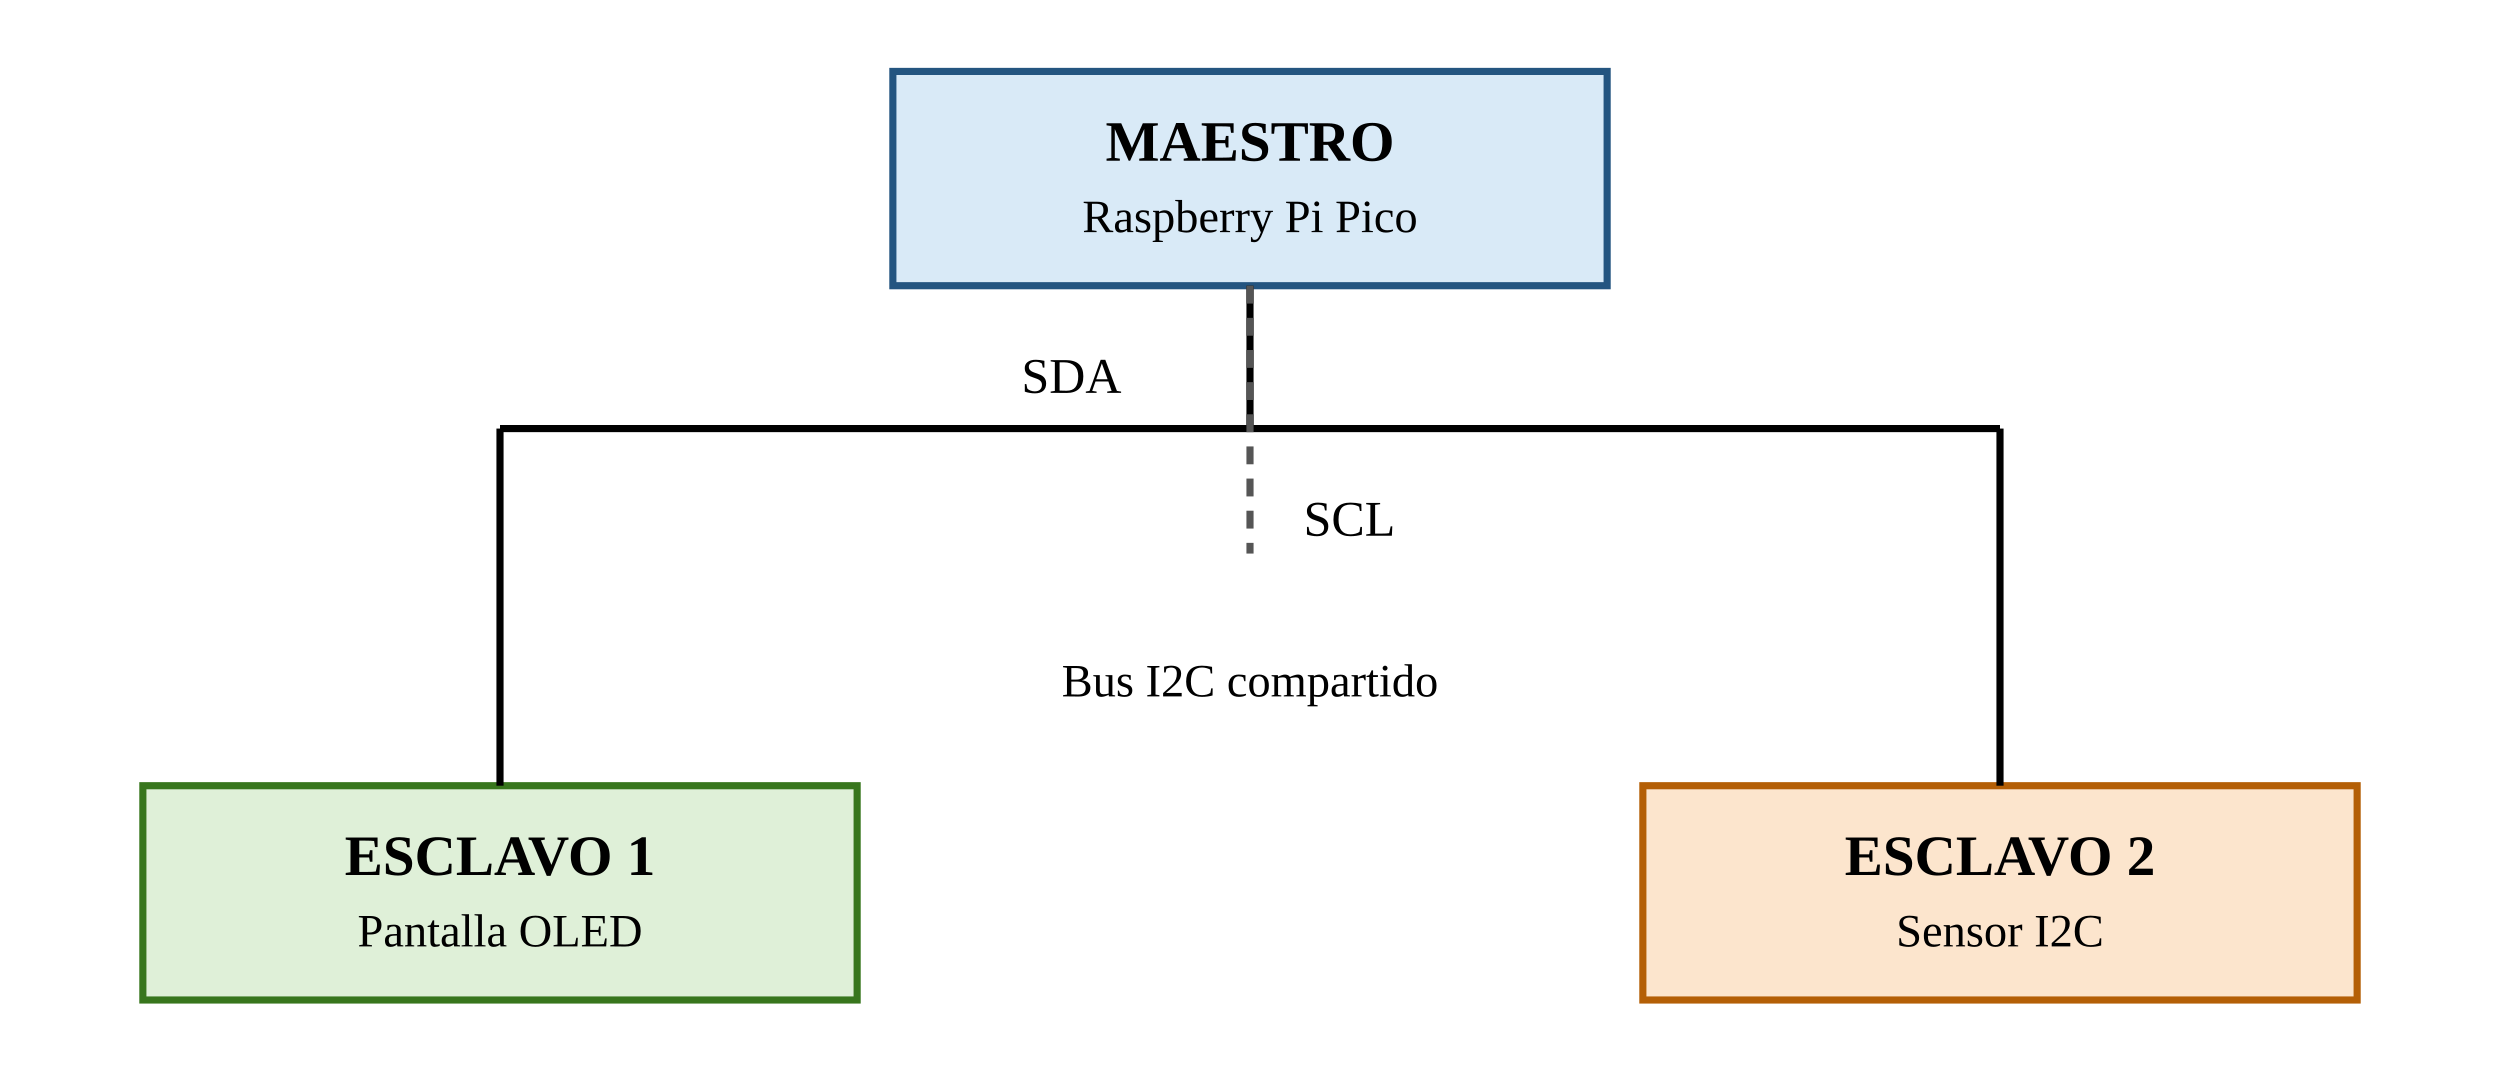
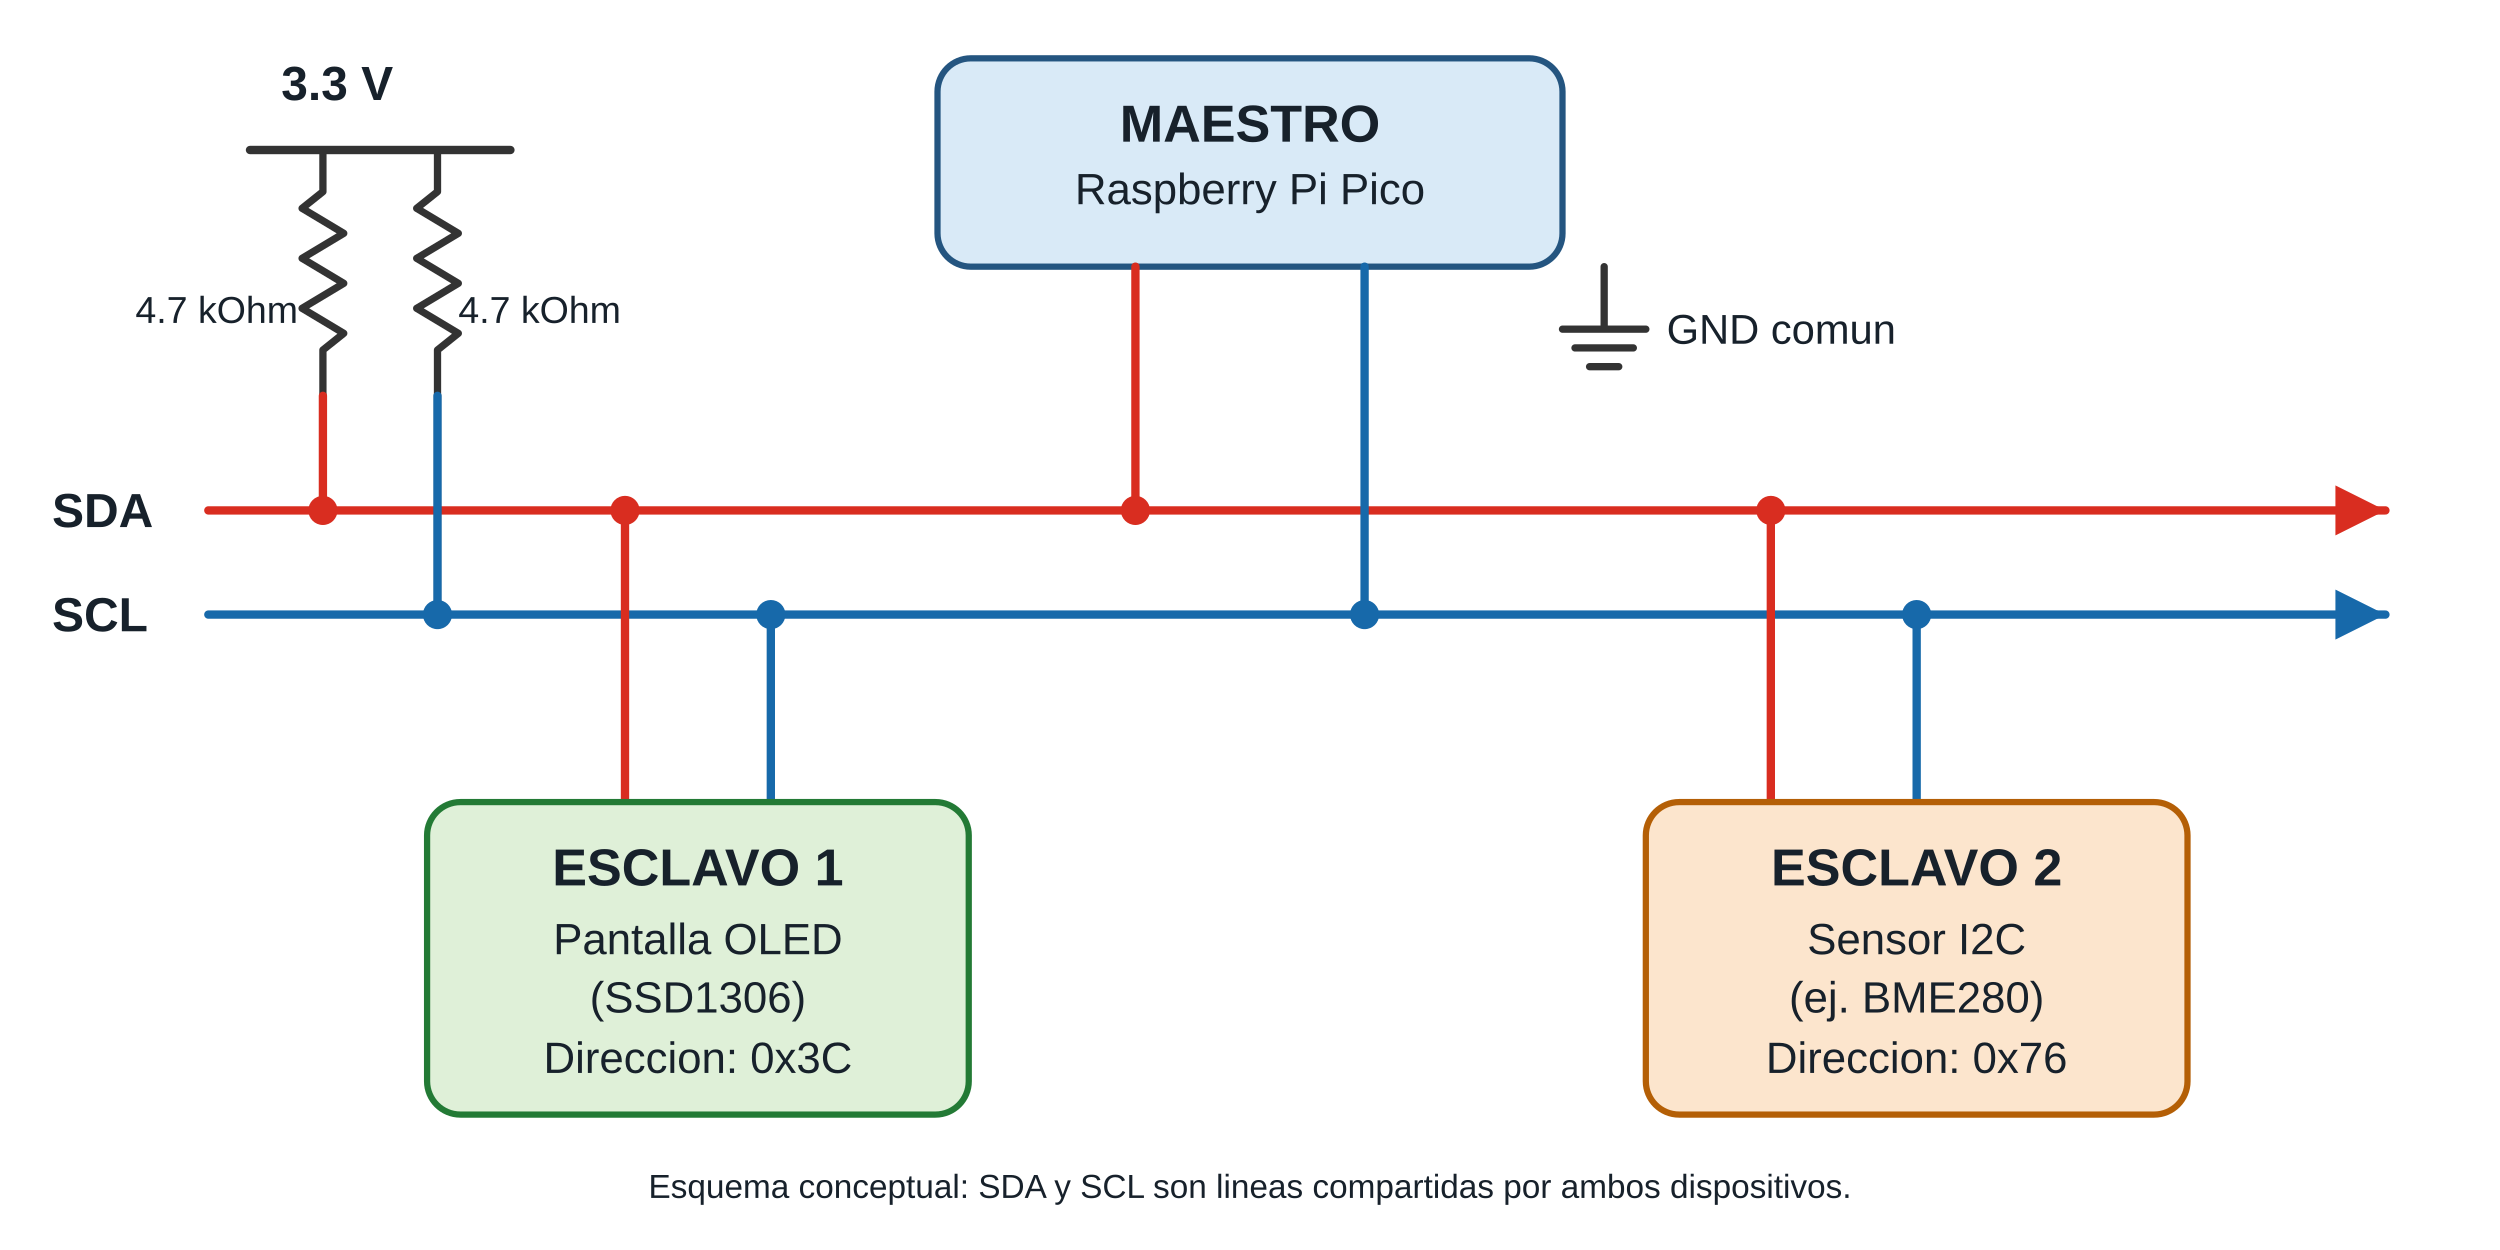
- <svg xmlns="http://www.w3.org/2000/svg" width="700" height="300" viewBox="0 0 700 300">
-   <rect x="250" y="20" width="200" height="60" fill="#D9EAF7" stroke="#245580" stroke-width="2" />
-   <text x="350" y="45" font-size="16" text-anchor="middle" font-weight="bold">MAESTRO</text>
-   <text x="350" y="65" font-size="13" text-anchor="middle">Raspberry Pi Pico</text>
-   <rect x="40" y="220" width="200" height="60" fill="#DFF0D8" stroke="#38761D" stroke-width="2" />
-   <text x="140" y="245" font-size="16" text-anchor="middle" font-weight="bold">ESCLAVO 1</text>
-   <text x="140" y="265" font-size="13" text-anchor="middle">Pantalla OLED</text>
-   <rect x="460" y="220" width="200" height="60" fill="#FCE5CD" stroke="#B45F06" stroke-width="2" />
-   <text x="560" y="245" font-size="16" text-anchor="middle" font-weight="bold">ESCLAVO 2</text>
-   <text x="560" y="265" font-size="13" text-anchor="middle">Sensor I2C</text>
-   <line x1="350" y1="80" x2="350" y2="120" stroke="black" stroke-width="2" />
-   <line x1="140" y1="120" x2="560" y2="120" stroke="black" stroke-width="2" />
-   <line x1="140" y1="120" x2="140" y2="220" stroke="black" stroke-width="2" />
-   <line x1="560" y1="120" x2="560" y2="220" stroke="black" stroke-width="2" />
-   <text x="300" y="110" font-size="14" text-anchor="middle">SDA</text>
-   <line x1="350" y1="80" x2="350" y2="155" stroke="#555" stroke-width="2" stroke-dasharray="5,4" />
-   <text x="365" y="150" font-size="14">SCL</text>
-   <text x="350" y="195" font-size="13" text-anchor="middle">Bus I2C compartido</text>
+ <svg xmlns="http://www.w3.org/2000/svg" width="1200" height="600" viewBox="0 0 1200 600">
+   <style>
+ text{font-family:Arial,Helvetica,sans-serif;fill:#17212b}.box{stroke-width:3}.head{font-size:25px;font-weight:bold;text-anchor:middle}.detail{font-size:21px;text-anchor:middle}.wire{fill:none;stroke-width:4;stroke-linecap:round;stroke-linejoin:round}
+ </style>
+   <defs>
+     <marker id="ar" markerWidth="9" markerHeight="9" refX="6" refY="3" orient="auto">
+       <path d="M0,0 L6,3 L0,6 Z" fill="#d92d20" />
+     </marker>
+     <marker id="ab" markerWidth="9" markerHeight="9" refX="6" refY="3" orient="auto">
+       <path d="M0,0 L6,3 L0,6 Z" fill="#1769aa" />
+     </marker>
+   </defs>
+   <rect class="box" x="450" y="28" width="300" height="100" rx="16" fill="#d9eaf7" stroke="#245580" />
+   <text class="head" x="600" y="68">MAESTRO</text>
+   <text class="detail" x="600" y="98">Raspberry Pi Pico</text>
+   <path class="wire" d="M100 245 H1145" stroke="#d92d20" marker-end="url(#ar)" />
+   <path class="wire" d="M100 295 H1145" stroke="#1769aa" marker-end="url(#ab)" />
+   <text x="25" y="253" font-size="23" font-weight="bold" fill="#d92d20">SDA</text>
+   <text x="25" y="303" font-size="23" font-weight="bold" fill="#1769aa">SCL</text>
+   <path class="wire" d="M545 128 V245" stroke="#d92d20" />
+   <path class="wire" d="M655 128 V295" stroke="#1769aa" />
+   <circle cx="545" cy="245" r="7" fill="#d92d20" />
+   <circle cx="655" cy="295" r="7" fill="#1769aa" />
+   <path class="wire" d="M300 245 V385" stroke="#d92d20" />
+   <path class="wire" d="M370 295 V385" stroke="#1769aa" />
+   <circle cx="300" cy="245" r="7" fill="#d92d20" />
+   <circle cx="370" cy="295" r="7" fill="#1769aa" />
+   <rect class="box" x="205" y="385" width="260" height="150" rx="16" fill="#dff0d8" stroke="#237a35" />
+   <text class="head" x="335" y="425">ESCLAVO 1</text>
+   <text class="detail" x="335" y="458">Pantalla OLED</text>
+   <text class="detail" x="335" y="486">(SSD1306)</text>
+   <text class="detail" x="335" y="515">Direccion: 0x3C</text>
+   <path class="wire" d="M850 245 V385" stroke="#d92d20" />
+   <path class="wire" d="M920 295 V385" stroke="#1769aa" />
+   <circle cx="850" cy="245" r="7" fill="#d92d20" />
+   <circle cx="920" cy="295" r="7" fill="#1769aa" />
+   <rect class="box" x="790" y="385" width="260" height="150" rx="16" fill="#fce5cd" stroke="#b45f06" />
+   <text class="head" x="920" y="425">ESCLAVO 2</text>
+   <text class="detail" x="920" y="458">Sensor I2C</text>
+   <text class="detail" x="920" y="486">(ej. BME280)</text>
+   <text class="detail" x="920" y="515">Direccion: 0x76</text>
+   <text x="135" y="48" font-size="23" font-weight="bold">3.3 V</text>
+   <path d="M120 72 H245" stroke="#333" stroke-width="4" stroke-linecap="round" />
+   <path d="M155 72 V92 l-10 8 20 12 -20 12 20 12 -20 12 20 12 -10 8 V245" fill="none" stroke="#333" stroke-width="3.5" stroke-linejoin="round" />
+   <path d="M210 72 V92 l-10 8 20 12 -20 12 20 12 -20 12 20 12 -10 8 V295" fill="none" stroke="#333" stroke-width="3.5" stroke-linejoin="round" />
+   <path class="wire" d="M155 190 V245" stroke="#d92d20" />
+   <path class="wire" d="M210 190 V295" stroke="#1769aa" />
+   <text x="65" y="155" font-size="18">4.7 kOhm</text>
+   <text x="220" y="155" font-size="18">4.7 kOhm</text>
+   <circle cx="155" cy="245" r="7" fill="#d92d20" />
+   <circle cx="210" cy="295" r="7" fill="#1769aa" />
+   <path d="M770 128 V158 M750 158 H790 M756 167 H784 M763 176 H777" fill="none" stroke="#333" stroke-width="3.5" stroke-linecap="round" />
+   <text x="800" y="165" font-size="20">GND comun</text>
+   <text x="600" y="575" font-size="16" text-anchor="middle" fill="#555">Esquema conceptual: SDA y SCL son lineas compartidas por ambos dispositivos.</text>
</svg>
